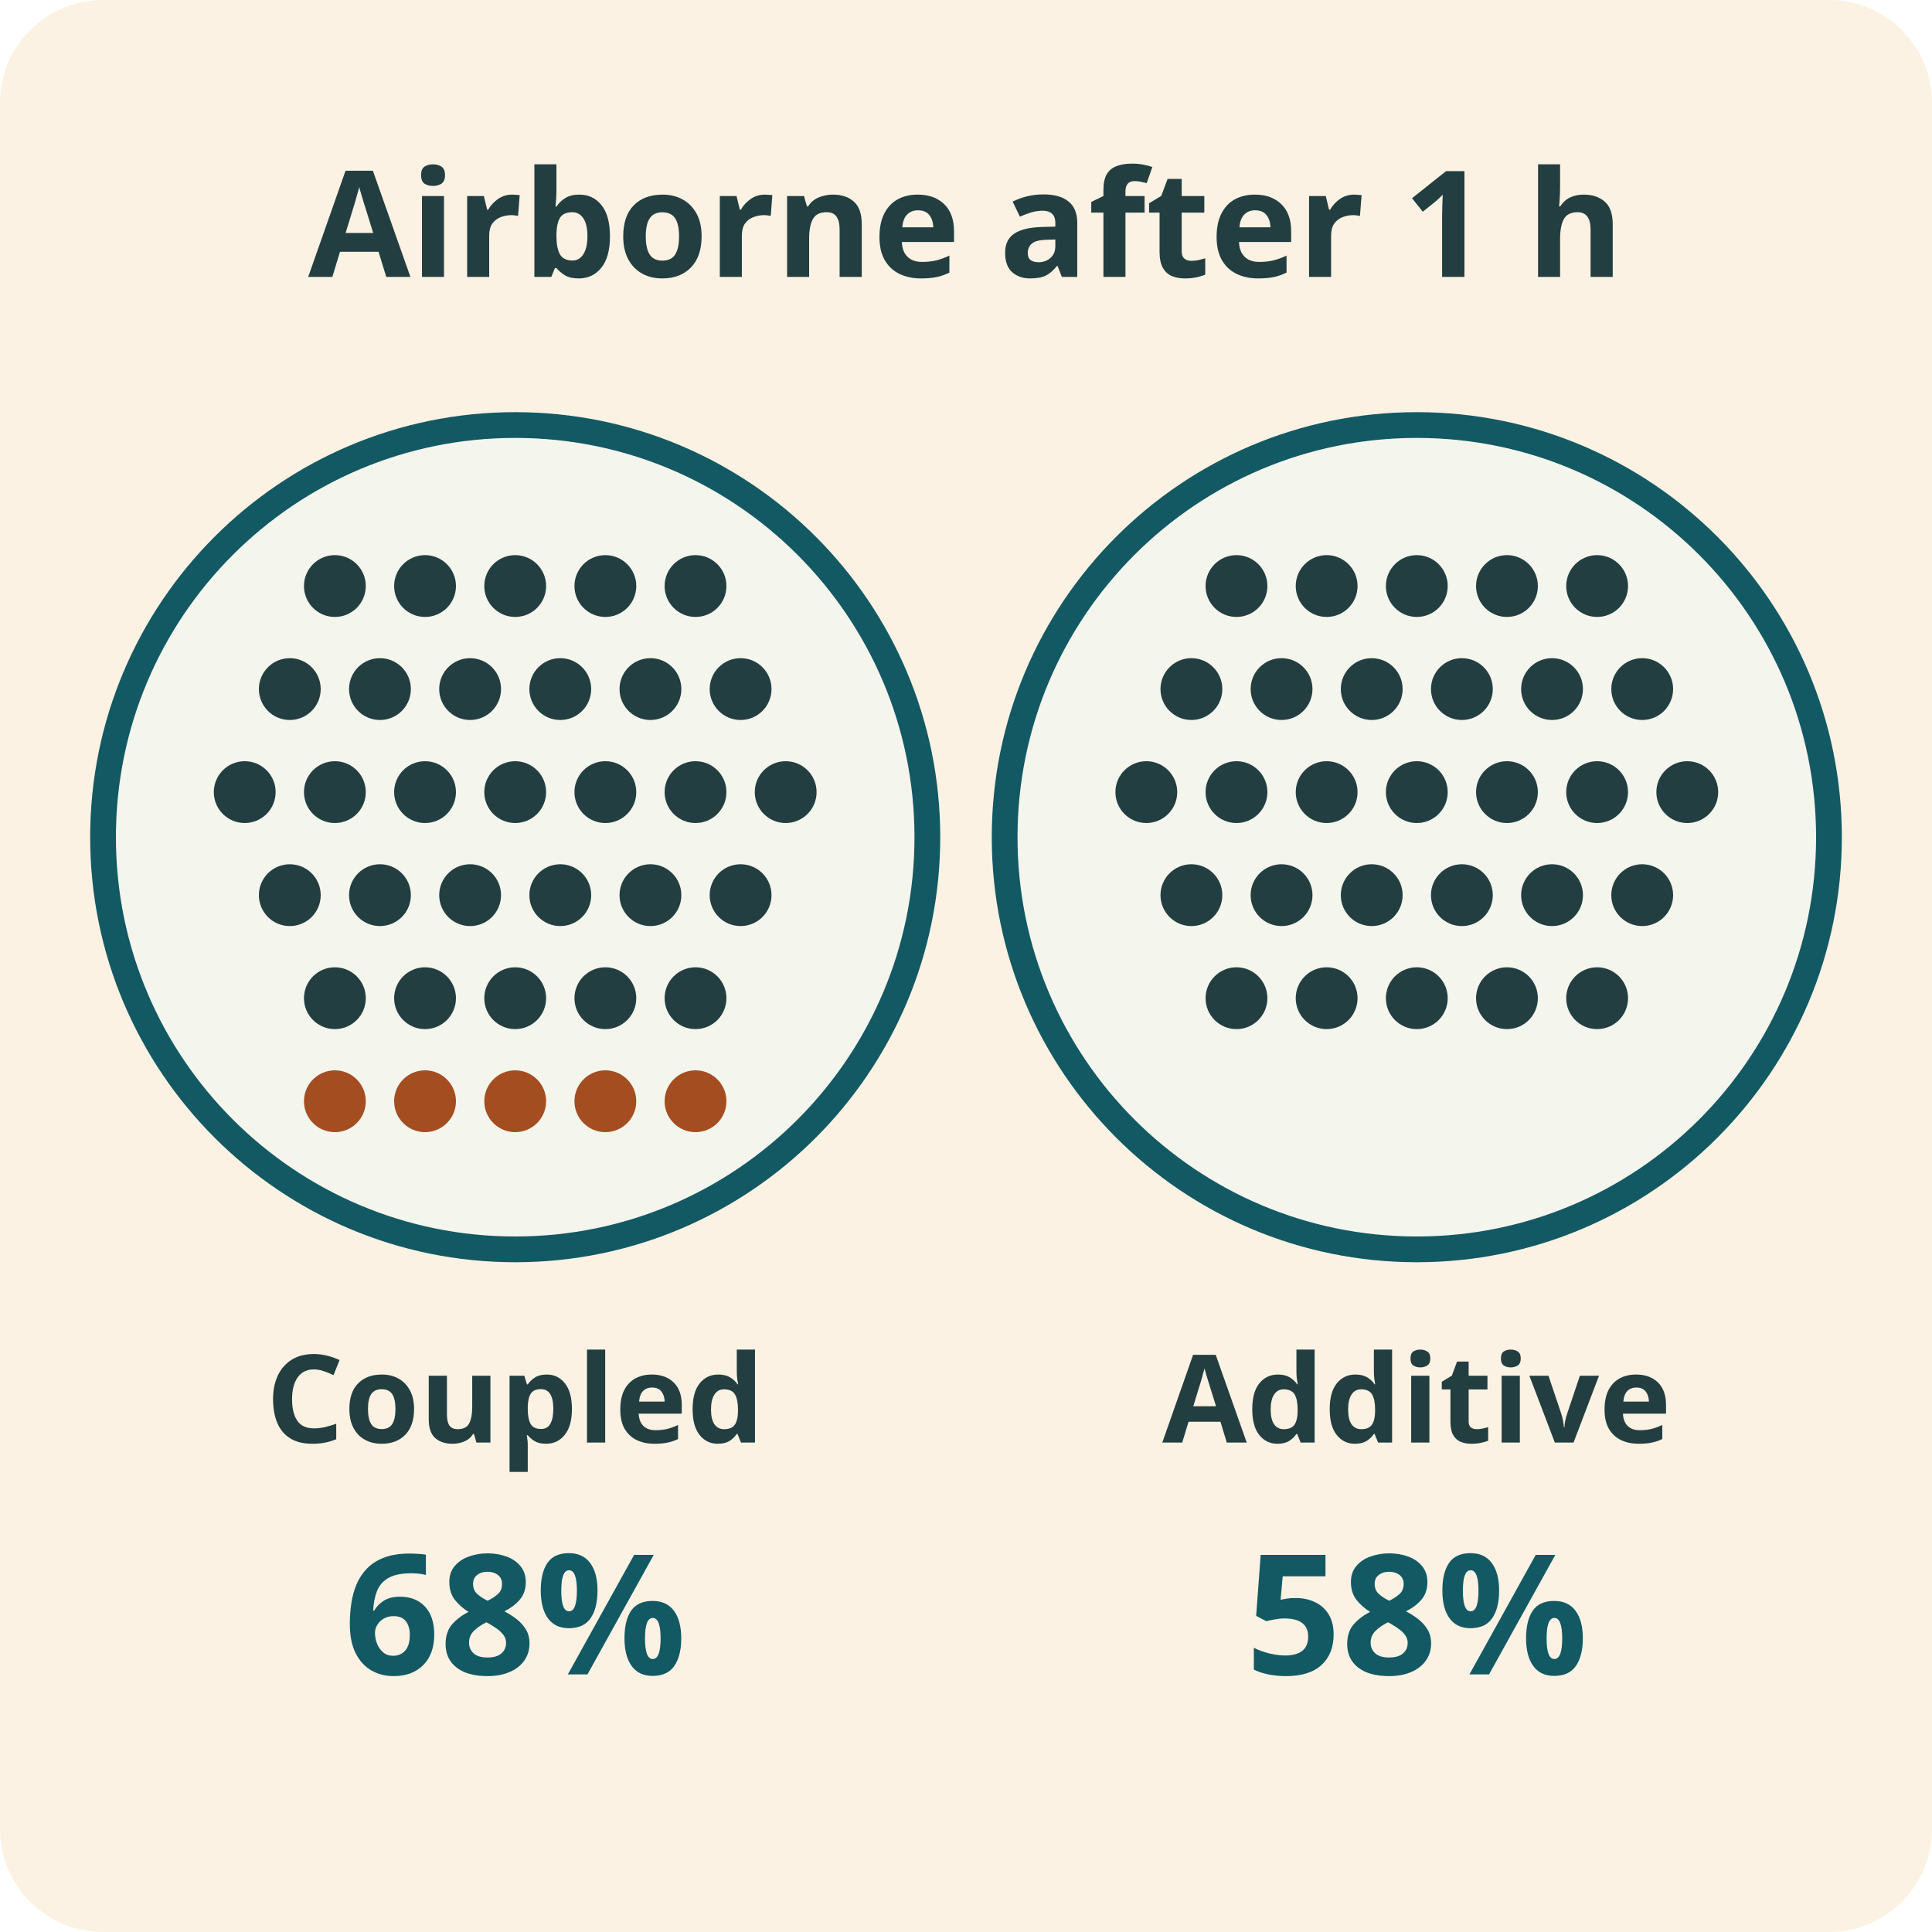
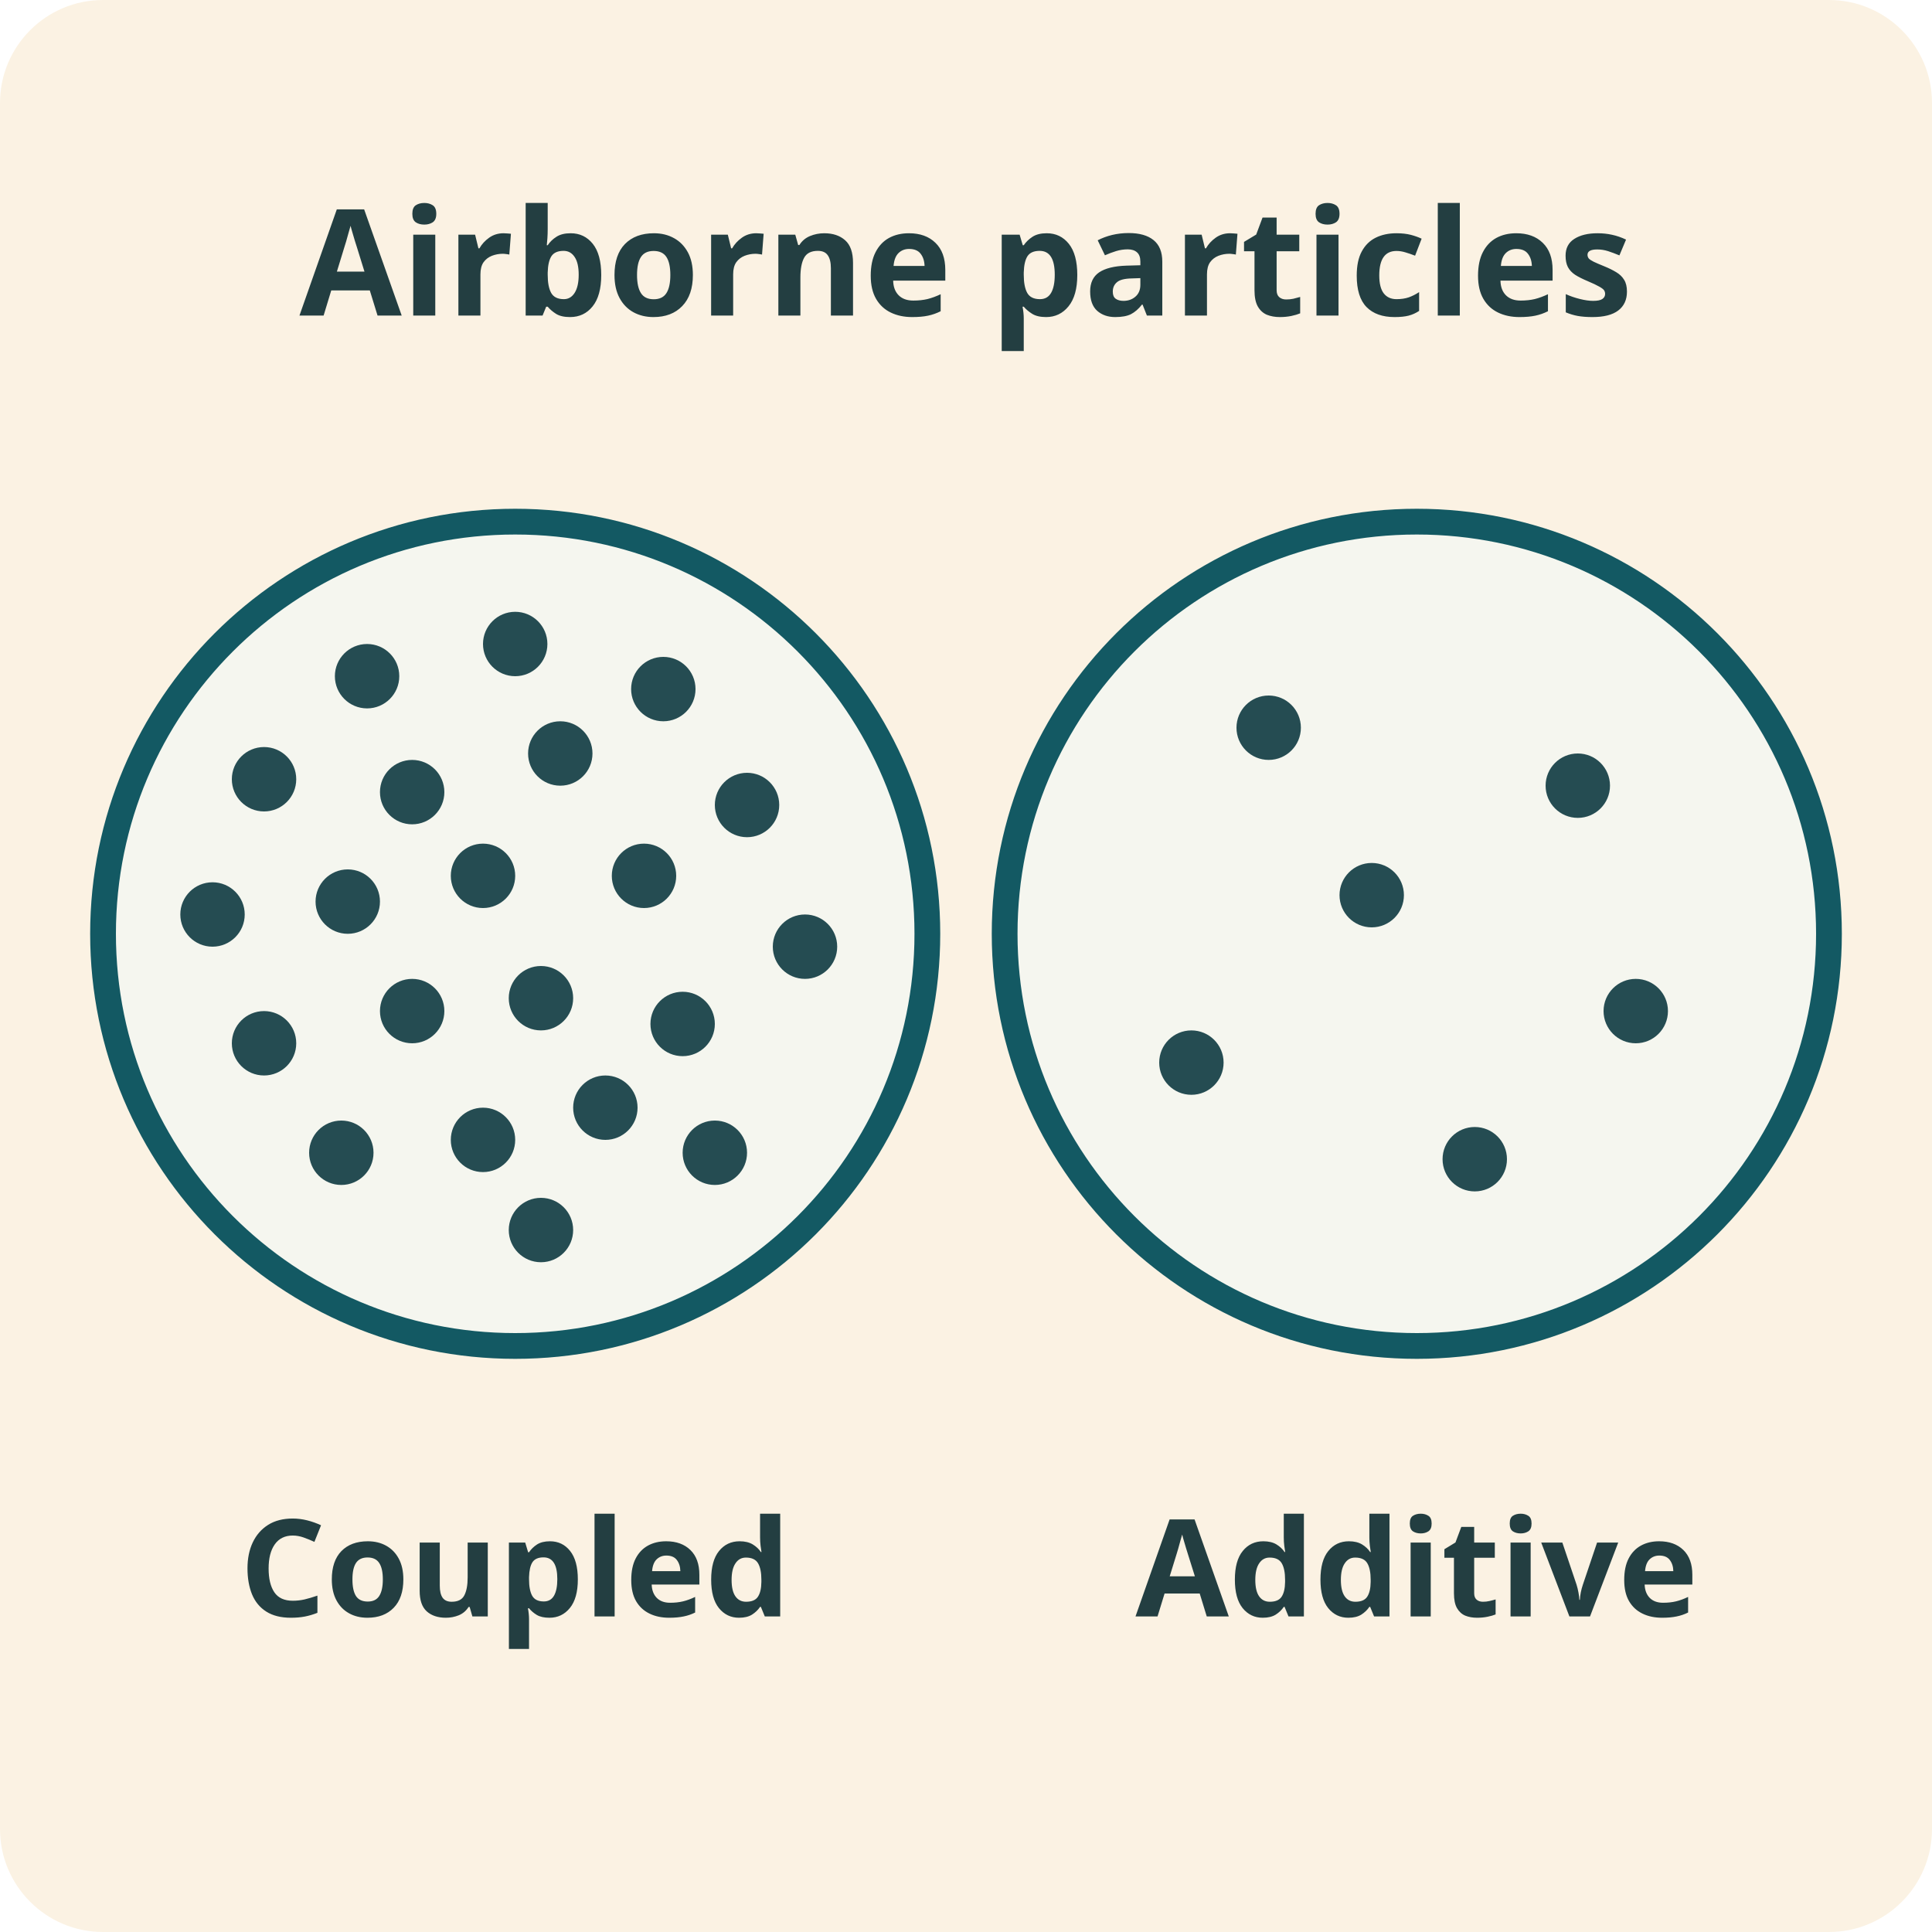
<svg xmlns="http://www.w3.org/2000/svg" width="3in" height="3in" viewBox="0 0 300 300" role="img" aria-labelledby="title desc">
  <rect width="300" height="300" rx="16" fill="#fbf2e3" />
-   <g font-family="sans-serif" font-weight="600">
-     <text x="150" y="43" font-size="23" text-anchor="middle" fill="#233e41">Airborne after 1 h</text>
-     <circle cx="80" cy="130" r="64" fill="#f4f5ed" stroke="#135963" stroke-width="4" />
-     <g fill="#233e41">
-       <circle cx="52" cy="91" r="4.8" />
-       <circle cx="66" cy="91" r="4.8" />
-       <circle cx="80" cy="91" r="4.8" />
-       <circle cx="94" cy="91" r="4.8" />
-       <circle cx="108" cy="91" r="4.8" />
+   <g font-family="sans-serif" font-weight="600" text-anchor="middle" fill="#233e41">
+     <text x="150" y="49" font-size="23">Airborne particles</text>
+     <circle cx="80" cy="145" r="64" fill="#f5f6ef" stroke="#135963" stroke-width="4" />
+     <g fill="#254c52">
+       <circle cx="57" cy="105" r="5" />
+       <circle cx="80" cy="100" r="5" />
+       <circle cx="103" cy="107" r="5" />
+       <circle cx="41" cy="121" r="5" />
+       <circle cx="64" cy="123" r="5" />
+       <circle cx="87" cy="117" r="5" />
+       <circle cx="116" cy="125" r="5" />
+       <circle cx="33" cy="142" r="5" />
+       <circle cx="54" cy="140" r="5" />
+       <circle cx="75" cy="136" r="5" />
+       <circle cx="100" cy="136" r="5" />
+       <circle cx="125" cy="147" r="5" />
+       <circle cx="41" cy="162" r="5" />
+       <circle cx="64" cy="157" r="5" />
+       <circle cx="84" cy="155" r="5" />
+       <circle cx="106" cy="159" r="5" />
+       <circle cx="53" cy="179" r="5" />
+       <circle cx="75" cy="177" r="5" />
+       <circle cx="94" cy="172" r="5" />
+       <circle cx="111" cy="179" r="5" />
+       <circle cx="84" cy="191" r="5" />
    </g>
-     <g fill="#233e41">
-       <circle cx="45" cy="107" r="4.8" />
-       <circle cx="59" cy="107" r="4.8" />
-       <circle cx="73" cy="107" r="4.8" />
-       <circle cx="87" cy="107" r="4.8" />
-       <circle cx="101" cy="107" r="4.8" />
-       <circle cx="115" cy="107" r="4.8" />
+     <circle cx="220" cy="145" r="64" fill="#f5f6ef" stroke="#135963" stroke-width="4" />
+     <g fill="#254c52">
+       <circle cx="197" cy="113" r="5" />
+       <circle cx="245" cy="122" r="5" />
+       <circle cx="213" cy="139" r="5" />
+       <circle cx="254" cy="157" r="5" />
+       <circle cx="185" cy="165" r="5" />
+       <circle cx="229" cy="180" r="5" />
    </g>
-     <g fill="#233e41">
-       <circle cx="38" cy="123" r="4.8" />
-       <circle cx="52" cy="123" r="4.8" />
-       <circle cx="66" cy="123" r="4.8" />
-       <circle cx="80" cy="123" r="4.8" />
-       <circle cx="94" cy="123" r="4.8" />
-       <circle cx="108" cy="123" r="4.8" />
-       <circle cx="122" cy="123" r="4.8" />
-     </g>
-     <g fill="#233e41">
-       <circle cx="45" cy="139" r="4.8" />
-       <circle cx="59" cy="139" r="4.8" />
-       <circle cx="73" cy="139" r="4.8" />
-       <circle cx="87" cy="139" r="4.8" />
-       <circle cx="101" cy="139" r="4.8" />
-       <circle cx="115" cy="139" r="4.8" />
-     </g>
-     <g fill="#233e41">
-       <circle cx="52" cy="155" r="4.8" />
-       <circle cx="66" cy="155" r="4.8" />
-       <circle cx="80" cy="155" r="4.8" />
-       <circle cx="94" cy="155" r="4.8" />
-       <circle cx="108" cy="155" r="4.8" />
-     </g>
-     <g fill="#a44d21">
-       <circle cx="52" cy="171" r="4.8" />
-       <circle cx="66" cy="171" r="4.8" />
-       <circle cx="80" cy="171" r="4.8" />
-       <circle cx="94" cy="171" r="4.8" />
-       <circle cx="108" cy="171" r="4.8" />
-     </g>
-     <text x="80" y="224" font-size="19" text-anchor="middle" fill="#233e41">Coupled</text>
-     <text x="80" y="260" font-size="26" text-anchor="middle" fill="#135963">68%</text>
-     <circle cx="220" cy="130" r="64" fill="#f4f5ed" stroke="#135963" stroke-width="4" />
-     <g fill="#233e41">
-       <circle cx="192" cy="91" r="4.8" />
-       <circle cx="206" cy="91" r="4.8" />
-       <circle cx="220" cy="91" r="4.8" />
-       <circle cx="234" cy="91" r="4.8" />
-       <circle cx="248" cy="91" r="4.8" />
-     </g>
-     <g fill="#233e41">
-       <circle cx="185" cy="107" r="4.8" />
-       <circle cx="199" cy="107" r="4.8" />
-       <circle cx="213" cy="107" r="4.8" />
-       <circle cx="227" cy="107" r="4.8" />
-       <circle cx="241" cy="107" r="4.8" />
-       <circle cx="255" cy="107" r="4.8" />
-     </g>
-     <g fill="#233e41">
-       <circle cx="178" cy="123" r="4.8" />
-       <circle cx="192" cy="123" r="4.8" />
-       <circle cx="206" cy="123" r="4.8" />
-       <circle cx="220" cy="123" r="4.8" />
-       <circle cx="234" cy="123" r="4.8" />
-       <circle cx="248" cy="123" r="4.8" />
-       <circle cx="262" cy="123" r="4.8" />
-     </g>
-     <g fill="#233e41">
-       <circle cx="185" cy="139" r="4.8" />
-       <circle cx="199" cy="139" r="4.8" />
-       <circle cx="213" cy="139" r="4.8" />
-       <circle cx="227" cy="139" r="4.8" />
-       <circle cx="241" cy="139" r="4.8" />
-       <circle cx="255" cy="139" r="4.8" />
-     </g>
-     <g fill="#233e41">
-       <circle cx="192" cy="155" r="4.8" />
-       <circle cx="206" cy="155" r="4.8" />
-       <circle cx="220" cy="155" r="4.8" />
-       <circle cx="234" cy="155" r="4.8" />
-       <circle cx="248" cy="155" r="4.8" />
-     </g>
-     <text x="220" y="224" font-size="19" text-anchor="middle" fill="#233e41">Additive</text>
-     <text x="220" y="260" font-size="26" text-anchor="middle" fill="#135963">58%</text>
+     <text x="80" y="251" font-size="21">Coupled</text>
+     <text x="220" y="251" font-size="21">Additive</text>
  </g>
</svg>
